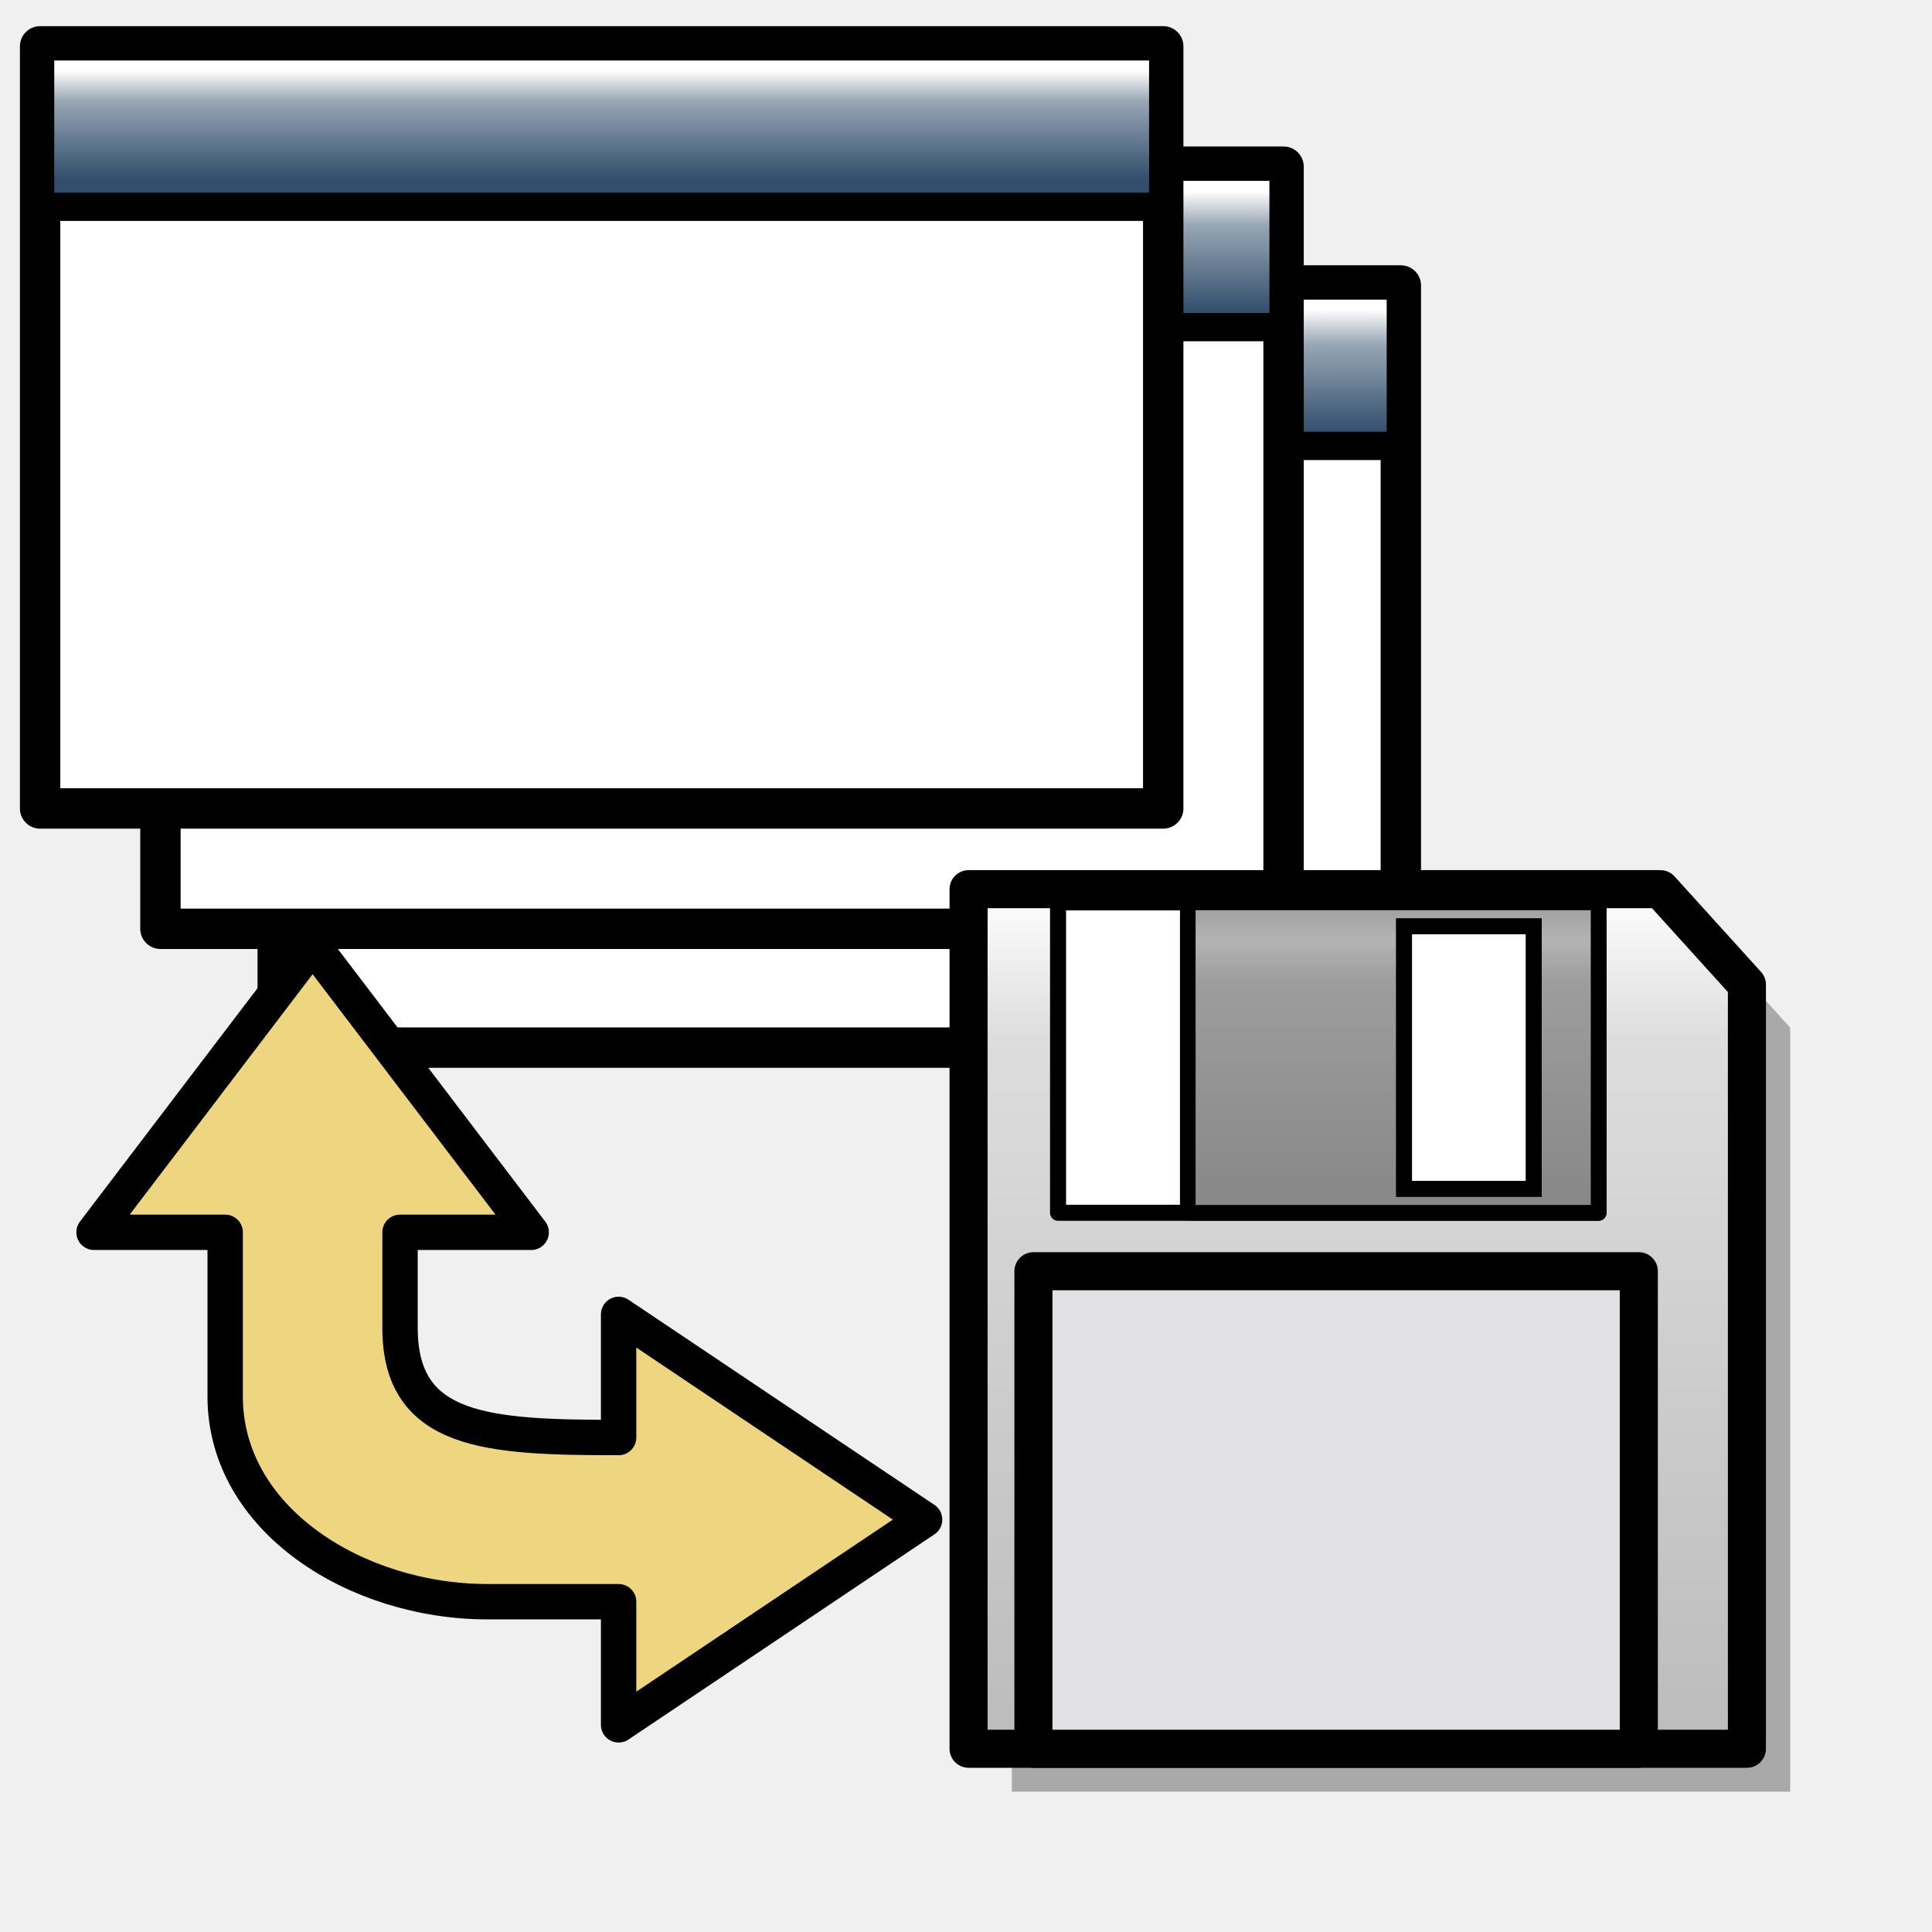
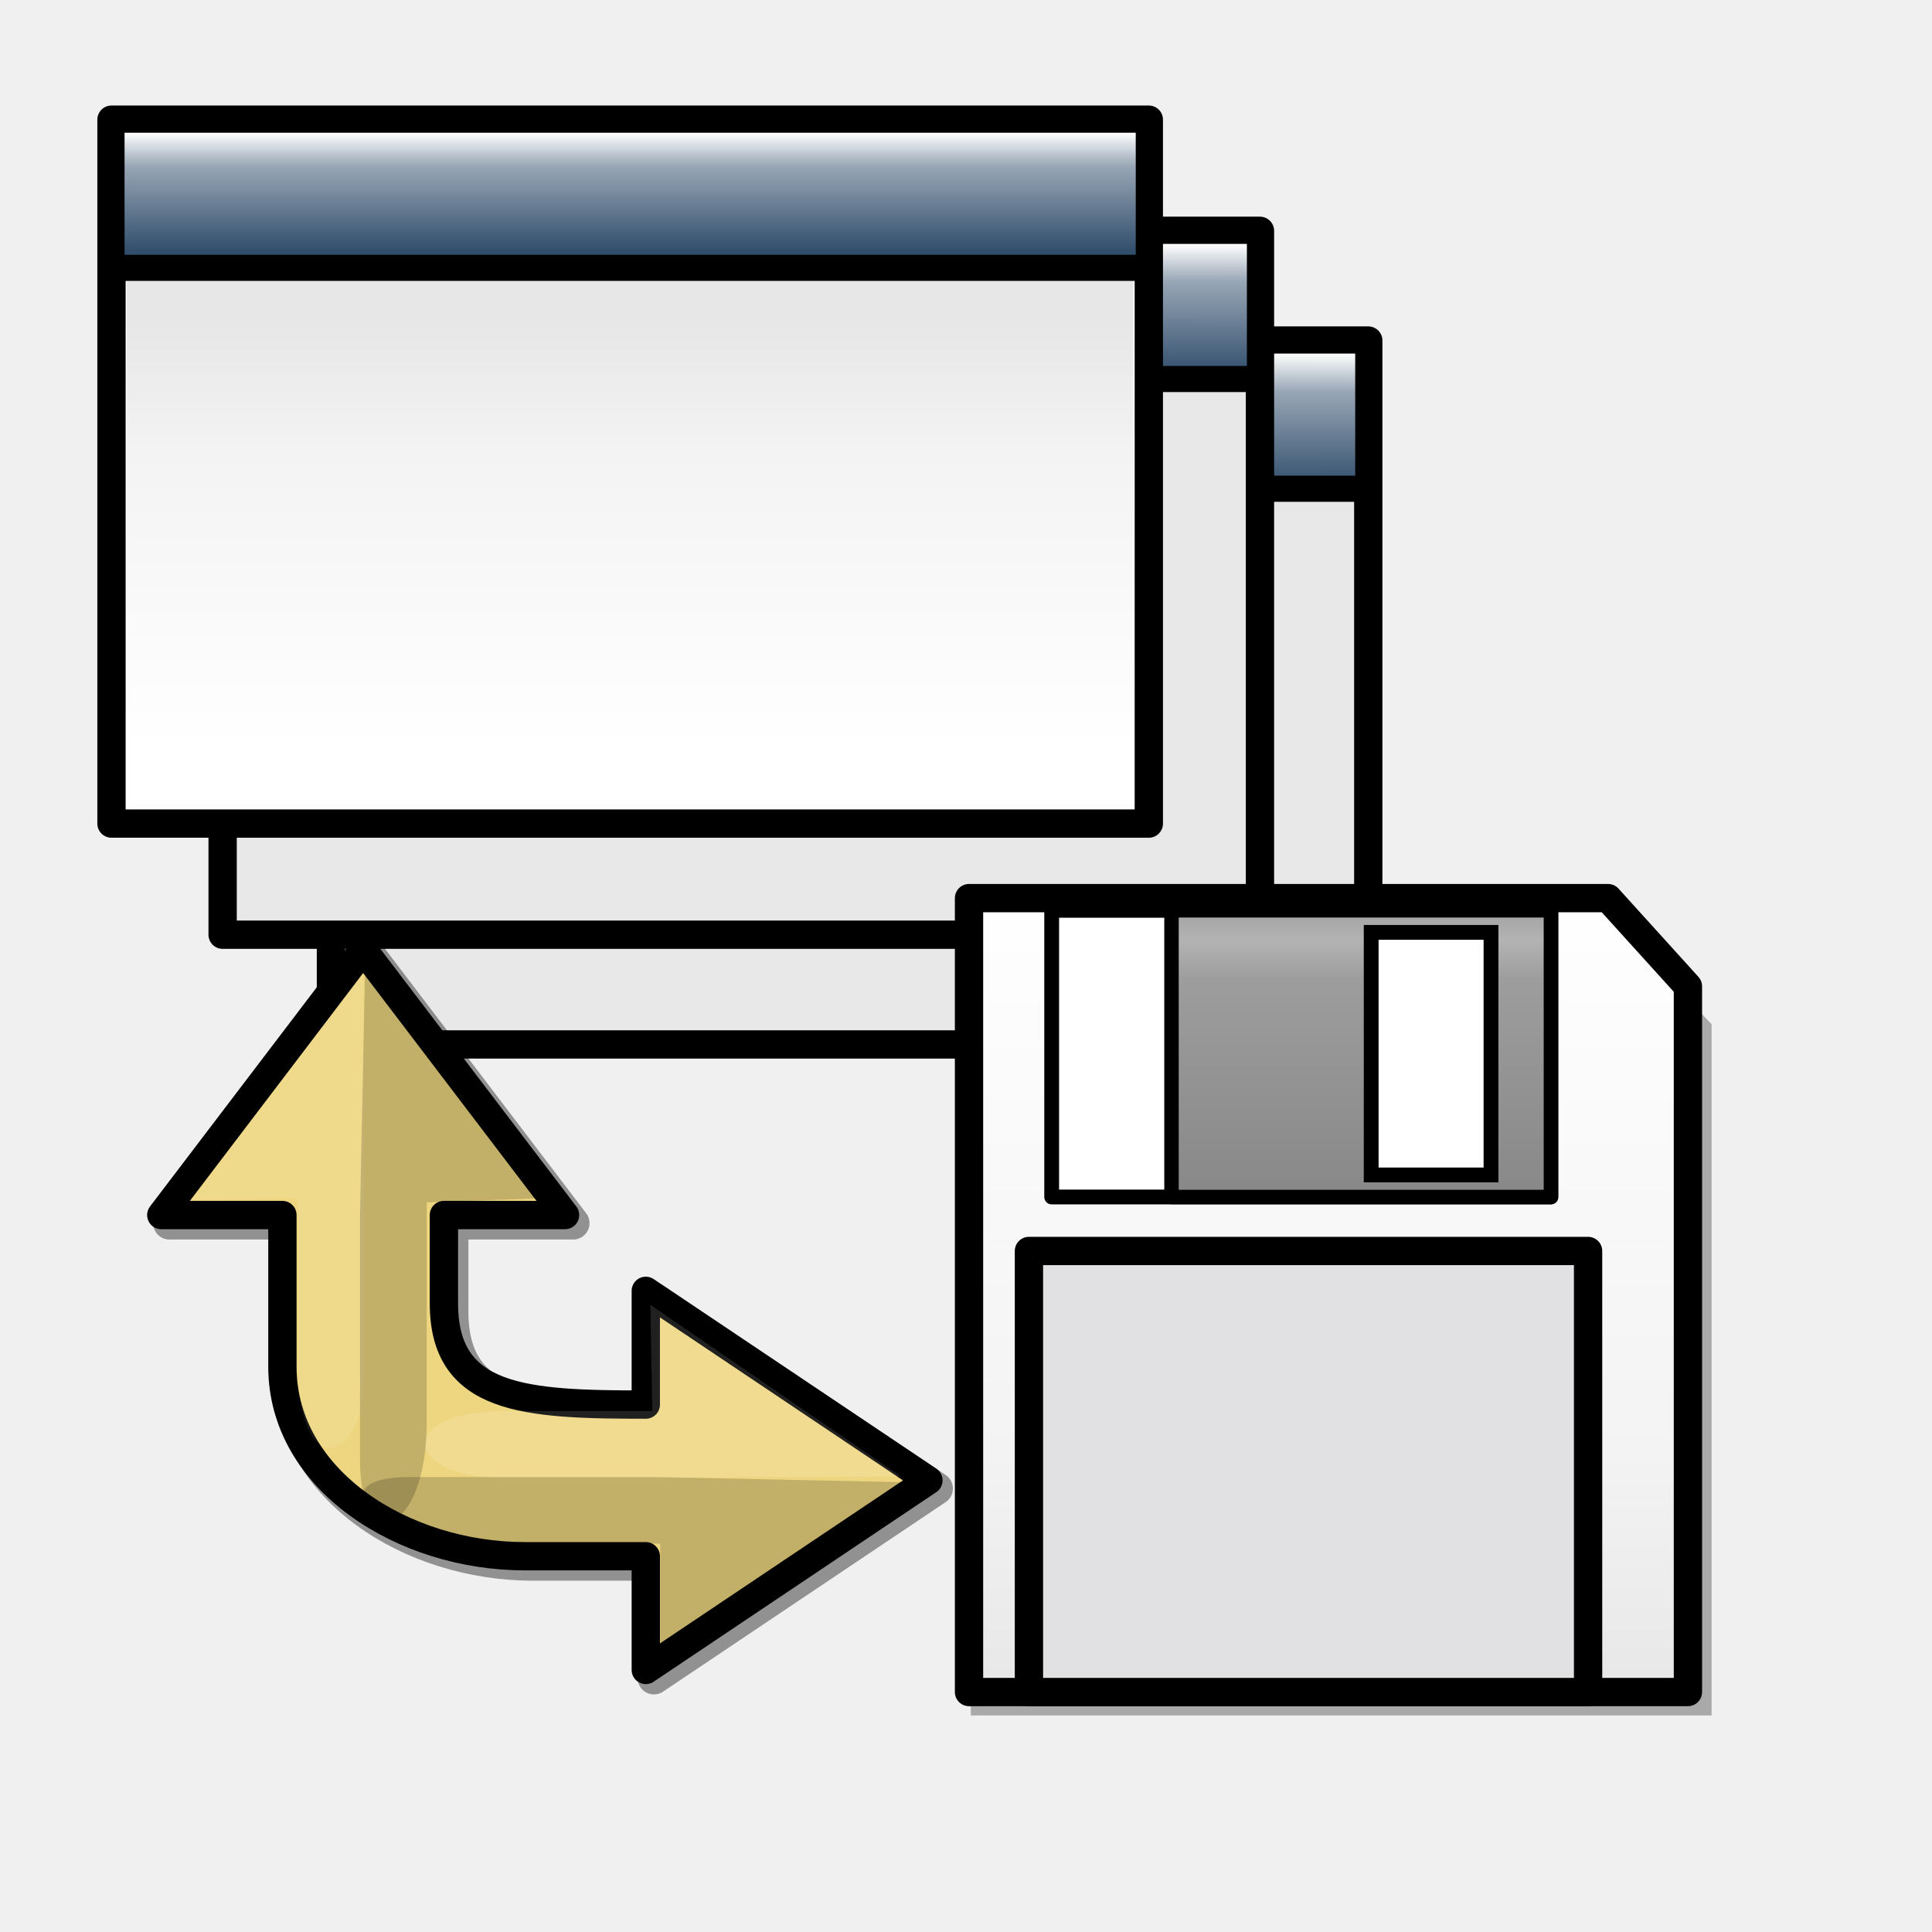
- <svg xmlns="http://www.w3.org/2000/svg" xmlns:xlink="http://www.w3.org/1999/xlink" id="svg580" width="128pt" height="128pt">
+ <svg xmlns="http://www.w3.org/2000/svg" xmlns:xlink="http://www.w3.org/1999/xlink" height="128pt" width="128pt" id="svg580">
  <defs id="defs582">
+     <linearGradient id="linearGradient5924">
+       <stop id="stop5926" offset="0" style="stop-color:#000000;stop-opacity:1;" />
+       <stop id="stop5928" offset="1" style="stop-color:#ffffff;stop-opacity:0;" />
+     </linearGradient>
+     <linearGradient id="linearGradient2102">
+       <stop id="stop2104" offset="0" style="stop-color:#ffffff;stop-opacity:0.463;" />
+       <stop id="stop2108" offset="1" style="stop-color:#ffffff;stop-opacity:0;" />
+     </linearGradient>
    <linearGradient id="linearGradient828">
-       <stop style="stop-color:#878887;stop-opacity:1;" offset="0" id="stop829" />
-       <stop style="stop-color:#9d9d9d;stop-opacity:1;" offset="0.847" id="stop897" />
-       <stop style="stop-color:#b3b3b3;stop-opacity:1;" offset="1" id="stop830" />
+       <stop id="stop829" offset="0" style="stop-color:#878887;stop-opacity:1;" />
+       <stop id="stop897" offset="0.847" style="stop-color:#9d9d9d;stop-opacity:1;" />
+       <stop id="stop830" offset="1" style="stop-color:#b3b3b3;stop-opacity:1;" />
    </linearGradient>
    <linearGradient id="linearGradient846">
-       <stop style="stop-color:#bcbcbc;stop-opacity:1;" offset="0" id="stop847" />
-       <stop style="stop-color:#dddddd;stop-opacity:1;" offset="0.825" id="stop896" />
-       <stop style="stop-color:#ffffff;stop-opacity:1;" offset="1" id="stop850" />
+       <stop id="stop847" offset="0" style="stop-color:#e7e7e7;stop-opacity:1;" />
+       <stop id="stop3633" offset="0.3" style="stop-color:#f3f3f3;stop-opacity:1;" />
+       <stop id="stop850" offset="1" style="stop-color:#ffffff;stop-opacity:1;" />
    </linearGradient>
    <linearGradient id="linearGradient889">
-       <stop style="stop-color:#7d7d82;stop-opacity:1;" offset="0" id="stop890" />
-       <stop style="stop-color:#bfbfbf;stop-opacity:1;" offset="1" id="stop891" />
+       <stop id="stop890" offset="0" style="stop-color:#7d7d82;stop-opacity:1;" />
+       <stop id="stop891" offset="1" style="stop-color:#bfbfbf;stop-opacity:1;" />
    </linearGradient>
    <linearGradient id="linearGradient841">
-       <stop style="stop-color:#314e6c;stop-opacity:1;" offset="0" id="stop842" />
-       <stop style="stop-color:#98a6b5;stop-opacity:1;" offset="0.718" id="stop898" />
-       <stop style="stop-color:#ffffff;stop-opacity:1;" offset="1" id="stop843" />
+       <stop id="stop842" offset="0" style="stop-color:#314e6c;stop-opacity:1;" />
+       <stop id="stop898" offset="0.718" style="stop-color:#98a6b5;stop-opacity:1;" />
+       <stop id="stop843" offset="1" style="stop-color:#ffffff;stop-opacity:1;" />
    </linearGradient>
-     <linearGradient xlink:href="#linearGradient846" id="linearGradient831" x1="0.482" y1="0.988" x2="0.482" y2="-3.4781206e-16" />
-     <linearGradient xlink:href="#linearGradient828" id="linearGradient836" x1="0.49" y1="0.969" x2="0.49" y2="0.124" spreadMethod="reflect" />
+     <linearGradient gradientUnits="userSpaceOnUse" gradientTransform="matrix(0.880843,0,0,0.968479,6.57509,6.789089)" y2="73.306" x2="124.392" y1="148.02" x1="124.392" id="linearGradient831" xlink:href="#linearGradient846" />
+     <linearGradient gradientUnits="userSpaceOnUse" gradientTransform="matrix(1.056298,0,0,0.80761,6.57509,6.789089)" spreadMethod="reflect" y2="94.449" x2="107.269" y1="122.292" x1="107.269" id="linearGradient836" xlink:href="#linearGradient828" />
    <linearGradient id="linearGradient641">
-       <stop style="stop-color:#006ec7;stop-opacity:1;" offset="0" id="stop642" />
-       <stop style="stop-color:#ffffff;stop-opacity:1;" offset="1" id="stop643" />
+       <stop id="stop642" offset="0" style="stop-color:#006ec7;stop-opacity:1;" />
+       <stop id="stop643" offset="1" style="stop-color:#ffffff;stop-opacity:1;" />
    </linearGradient>
-     <linearGradient xlink:href="#linearGradient841" id="linearGradient644" x1="0.531" y1="0.83" x2="0.531" y2="0.151" />
-     <linearGradient xlink:href="#linearGradient841" id="linearGradient651" x1="0.538" y1="0.925" x2="0.534" y2="0.151" />
-     <linearGradient xlink:href="#linearGradient841" id="linearGradient892" x1="0.609" y1="0.906" x2="0.613" y2="0.151" />
+     <linearGradient gradientUnits="userSpaceOnUse" gradientTransform="matrix(2.281244,0,0,0.373952,6.57509,6.789089)" y2="13.242" x2="22.806" y1="41.214" x1="22.806" id="linearGradient644" xlink:href="#linearGradient841" />
+     <linearGradient gradientUnits="userSpaceOnUse" gradientTransform="matrix(2.281244,0,0,0.373952,6.57509,6.789089)" y2="65.416" x2="31.433" y1="97.273" x1="31.561" id="linearGradient651" xlink:href="#linearGradient841" />
+     <linearGradient gradientUnits="userSpaceOnUse" gradientTransform="matrix(2.281244,0,0,0.373952,6.57509,6.789089)" y2="39.496" x2="30.456" y1="70.576" x1="30.327" id="linearGradient892" xlink:href="#linearGradient841" />
+     <linearGradient xlink:href="#linearGradient846" id="linearGradient3631" gradientTransform="scale(1.365489,0.732338)" x1="38.792" y1="39.006" x2="38.792" y2="90.324" gradientUnits="userSpaceOnUse" />
  </defs>
-   <rect style="font-size:12.000;fill:#ffffff;fill-rule:evenodd;stroke:#000000;stroke-width:3.567;stroke-linecap:round;stroke-linejoin:round;" id="rect841" width="99.213" height="67.323" x="24.533" y="25.219" />
-   <rect style="font-size:12.000;fill:url(#linearGradient651);fill-rule:evenodd;stroke-width:2.5;fill-opacity:1;stroke:#000000;stroke-opacity:1;stroke-dasharray:none;stroke-linejoin:round;stroke-linecap:round;" id="rect842" width="99.213" height="14.173" x="24.533" y="25.219" />
-   <rect style="font-size:12.000;fill:#ffffff;fill-rule:evenodd;stroke:#000000;stroke-width:3.567;stroke-linecap:round;stroke-linejoin:round;" id="rect654" width="99.213" height="67.323" x="14.173" y="14.724" />
-   <rect style="font-size:12.000;fill:url(#linearGradient892);fill-rule:evenodd;stroke-width:2.5;fill-opacity:1;stroke:#000000;stroke-opacity:1;stroke-dasharray:none;stroke-linejoin:round;stroke-linecap:round;" id="rect655" width="99.213" height="14.173" x="14.173" y="14.724" />
-   <rect style="font-size:12.000;fill:#ffffff;fill-rule:evenodd;stroke:#000000;stroke-width:3.567;stroke-linecap:round;stroke-linejoin:round;" id="rect652" width="99.213" height="67.323" x="3.543" y="4.094" />
-   <rect style="font-size:12.000;fill:url(#linearGradient644);fill-rule:evenodd;stroke-width:2.5;fill-opacity:1;stroke:#000000;stroke-opacity:1;stroke-dasharray:none;stroke-linejoin:round;stroke-linecap:round;" id="rect653" width="99.213" height="14.173" x="3.543" y="4.094" />
-   <path style="font-size:12;fill:#eed680;fill-rule:evenodd;stroke:#000000;stroke-width:3.125;stroke-dasharray:none;stroke-linecap:round;stroke-linejoin:round;fill-opacity:1;" d="M 54.646,141.489 L 54.646,152.367 L 81.678,134.238 L 54.646,116.109 L 54.646,126.986 C 43.061,126.986 35.338,126.58 35.338,117.298 L 35.338,108.858 L 46.923,108.858 L 27.615,83.478 L 8.306,108.858 L 19.891,108.858 L 19.891,112.484 C 19.891,116.109 19.891,112.484 19.891,123.361 C 19.891,134.238 31.476,141.489 43.061,141.489 L 54.646,141.489 z " id="path684" />
-   <path style="font-size:12.000;fill:#000000;fill-opacity:0.296;fill-rule:evenodd;stroke:none;stroke-width:1.976;stroke-linecap:round;stroke-linejoin:round;" d="M 89.38,82.344 L 89.38,158.275 L 158.137,158.275 L 158.137,90.781 L 150.497,82.344 L 89.38,82.344 z " id="path650" />
-   <path style="font-size:12;fill:url(#linearGradient831);fill-rule:evenodd;stroke:#000000;stroke-width:3.362;stroke-linecap:round;stroke-linejoin:round;" d="M 85.56,78.547 L 85.56,154.479 L 154.317,154.479 L 154.317,86.984 L 146.677,78.547 L 85.56,78.547 z " id="path584" />
-   <rect style="font-size:12;fill:#ffffff;fill-rule:evenodd;stroke:#000000;stroke-width:1.416;stroke-linecap:round;stroke-linejoin:round;" id="rect585" width="47.748" height="27.42" x="93.465" y="79.713" />
-   <rect style="font-size:12;fill:url(#linearGradient836);fill-rule:evenodd;stroke:#000000;stroke-width:1.38;stroke-linecap:round;stroke-linejoin:round;" id="rect586" width="36.288" height="27.42" x="104.925" y="79.713" />
-   <rect style="font-size:12;fill:#ffffff;fill-rule:evenodd;stroke:#000000;stroke-width:1.416;" id="rect587" width="11.459" height="23.201" x="124.024" y="81.822" />
-   <rect style="font-size:12;fill:#e1e1e4;fill-rule:evenodd;stroke:#000000;stroke-width:3.362;stroke-linecap:round;stroke-linejoin:round;" id="rect588" width="53.477" height="42.184" x="91.29" y="112.295" />
+   <rect y="30.082" x="29.234" height="62.181" width="91.635" id="rect841" style="fill-opacity:1;stroke-miterlimit:4;stroke-linejoin:round;stroke-linecap:round;stroke-width:2.5;stroke:#000000;fill-rule:evenodd;fill:#e8e8e8;font-size:12" />
+   <rect y="30.082" x="29.234" height="13.091" width="91.635" id="rect842" style="font-size:12;fill:url(#linearGradient651);fill-opacity:1;fill-rule:evenodd;stroke:#000000;stroke-width:2.309;stroke-linecap:round;stroke-linejoin:round;stroke-opacity:1" />
+   <rect y="20.389" x="19.666" height="62.181" width="91.635" id="rect654" style="font-size:12;fill:#e8e8e8;fill-rule:evenodd;stroke:#000000;stroke-width:2.5;stroke-linecap:round;stroke-linejoin:round;stroke-miterlimit:4;fill-opacity:1" />
+   <rect y="20.389" x="19.666" height="13.091" width="91.635" id="rect655" style="font-size:12;fill:url(#linearGradient892);fill-opacity:1;fill-rule:evenodd;stroke:#000000;stroke-width:2.309;stroke-linecap:round;stroke-linejoin:round;stroke-opacity:1" />
+   <rect y="10.571" x="9.848" height="62.181" width="91.635" id="rect652" style="font-size:12;fill:#ffffff;fill-rule:evenodd;stroke:#000000;stroke-width:2.5;stroke-linecap:round;stroke-linejoin:round;stroke-miterlimit:4" />
+   <rect y="10.571" x="9.848" height="13.091" width="91.635" id="rect653" style="font-size:12;fill:url(#linearGradient644);fill-opacity:1;fill-rule:evenodd;stroke:#000000;stroke-width:2.309;stroke-linecap:round;stroke-linejoin:round;stroke-opacity:1" />
+   <path id="path1330" d="M 57.767,138.191 L 57.767,148.237 L 82.733,131.493 L 57.767,114.749 L 57.767,124.796 C 47.066,124.796 39.933,124.421 39.933,115.848 L 39.933,108.052 L 50.633,108.052 L 32.8,84.61 L 14.966,108.052 L 25.666,108.052 L 25.666,111.4 C 25.666,114.749 25.666,111.4 25.666,121.447 C 25.666,131.493 36.366,138.191 47.066,138.191 L 57.767,138.191 z " style="font-size:12;fill:#eed680;fill-opacity:1;fill-rule:evenodd;stroke:#000000;stroke-width:2.886;stroke-linecap:round;stroke-linejoin:round;stroke-opacity:0.397" />
+   <path id="path684" d="M 57.047,137.472 L 57.047,147.518 L 82.014,130.774 L 57.047,114.03 L 57.047,124.077 C 46.347,124.077 39.214,123.701 39.214,115.128 L 39.214,107.333 L 49.914,107.333 L 32.081,83.891 L 14.247,107.333 L 24.947,107.333 L 24.947,110.681 C 24.947,114.03 24.947,110.681 24.947,120.728 C 24.947,130.774 35.647,137.472 46.347,137.472 L 57.047,137.472 z " style="font-size:12;fill:#eed680;fill-opacity:1;fill-rule:evenodd;stroke:#000000;stroke-width:2.5;stroke-linecap:round;stroke-linejoin:round;stroke-miterlimit:4;stroke-opacity:1" />
+   <path id="path650" d="M 85.758,82.844 L 85.758,151.538 L 151.195,151.538 L 151.195,90.476 L 143.925,82.844 L 85.758,82.844 z " style="font-size:12;fill:#000000;fill-opacity:0.296;fill-rule:evenodd;stroke:none;stroke-width:1.976;stroke-linecap:round;stroke-linejoin:round" />
+   <path id="path584" d="M 85.6,79.337 L 85.6,149.469 L 149.105,149.469 L 149.105,87.129 L 142.049,79.337 L 85.6,79.337 z " style="font-size:12;fill:url(#linearGradient831);fill-rule:evenodd;stroke:#000000;stroke-width:2.5;stroke-linecap:round;stroke-linejoin:round;stroke-miterlimit:4" />
+   <rect y="80.413" x="92.902" height="25.326" width="44.101" id="rect585" style="font-size:12;fill:#ffffff;fill-rule:evenodd;stroke:#000000;stroke-width:1.308;stroke-linecap:round;stroke-linejoin:round" />
+   <rect y="80.413" x="103.486" height="25.326" width="33.517" id="rect586" style="font-size:12;fill:url(#linearGradient836);fill-rule:evenodd;stroke:#000000;stroke-width:1.275;stroke-linecap:round;stroke-linejoin:round" />
+   <rect y="82.362" x="121.126" height="21.429" width="10.584" id="rect587" style="font-size:12;fill:#ffffff;fill-rule:evenodd;stroke:#000000;stroke-width:1.308" />
+   <rect y="110.507" x="90.893" height="38.962" width="49.393" id="rect588" style="font-size:12;fill:#e1e1e4;fill-rule:evenodd;stroke:#000000;stroke-width:2.5;stroke-linecap:round;stroke-linejoin:round;stroke-miterlimit:4" />
+   <path style="font-size:12;fill:url(#linearGradient3631);fill-opacity:1;fill-rule:evenodd;stroke:none;stroke-width:2.223;stroke-linecap:round;stroke-linejoin:round;stroke-miterlimit:4" d="M 11.204,24.851 L 100.127,24.851 L 100.127,71.319 L 11.204,71.319 L 11.204,24.851 z " id="rect2865" />
+   <path id="path3636" d="M 32.197,121.128 L 32.197,107.333 L 32.081,85.891 L 16.925,106.01 L 26.303,105.841 L 26.303,110.681 C 26.303,114.03 26.303,110.681 26.303,120.728 C 26.303,130.774 32.197,129.701 32.197,121.128 z " style="stroke-miterlimit:4;stroke-linejoin:round;stroke-linecap:round;stroke-width:2.5;stroke:none;fill-rule:evenodd;fill-opacity:0.085;fill:#ffffff;font-size:12" />
+   <path id="path5162" d="M 36.222,130.476 L 58.018,130.476 L 79.799,130.931 L 58.323,145.409 L 58.323,136.37 L 53.653,136.37 C 50.304,136.37 53.653,136.37 43.606,136.37 C 33.56,136.37 27.649,130.476 36.222,130.476 z " style="font-size:12;fill:#000000;fill-opacity:0.186;fill-rule:evenodd;stroke:none;stroke-width:2.5;stroke-linecap:round;stroke-linejoin:round;stroke-miterlimit:4" />
+   <path id="path2859" d="M 44.334,130.538 L 58.13,130.538 L 79.572,130.421 L 57.452,115.266 L 57.622,124.644 L 52.781,124.644 C 49.433,124.644 54.781,124.644 44.735,124.644 C 34.689,124.644 35.761,130.538 44.334,130.538 z " style="stroke-miterlimit:4;stroke-linejoin:round;stroke-linecap:round;stroke-width:2.5;stroke:none;fill-rule:evenodd;fill-opacity:0.126;fill:#ffffff;font-size:12" />
+   <path id="path2861" d="M 31.802,128.988 L 31.802,107.192 L 32.257,85.412 L 47.413,105.87 L 37.696,106.209 L 37.696,115.558 C 37.696,118.907 37.696,115.558 37.696,125.605 C 37.696,135.651 31.802,137.561 31.802,128.988 z " style="font-size:12;fill:#000000;fill-opacity:0.186;fill-rule:evenodd;stroke:none;stroke-width:2.5;stroke-linecap:round;stroke-linejoin:round;stroke-miterlimit:4" />
</svg>
